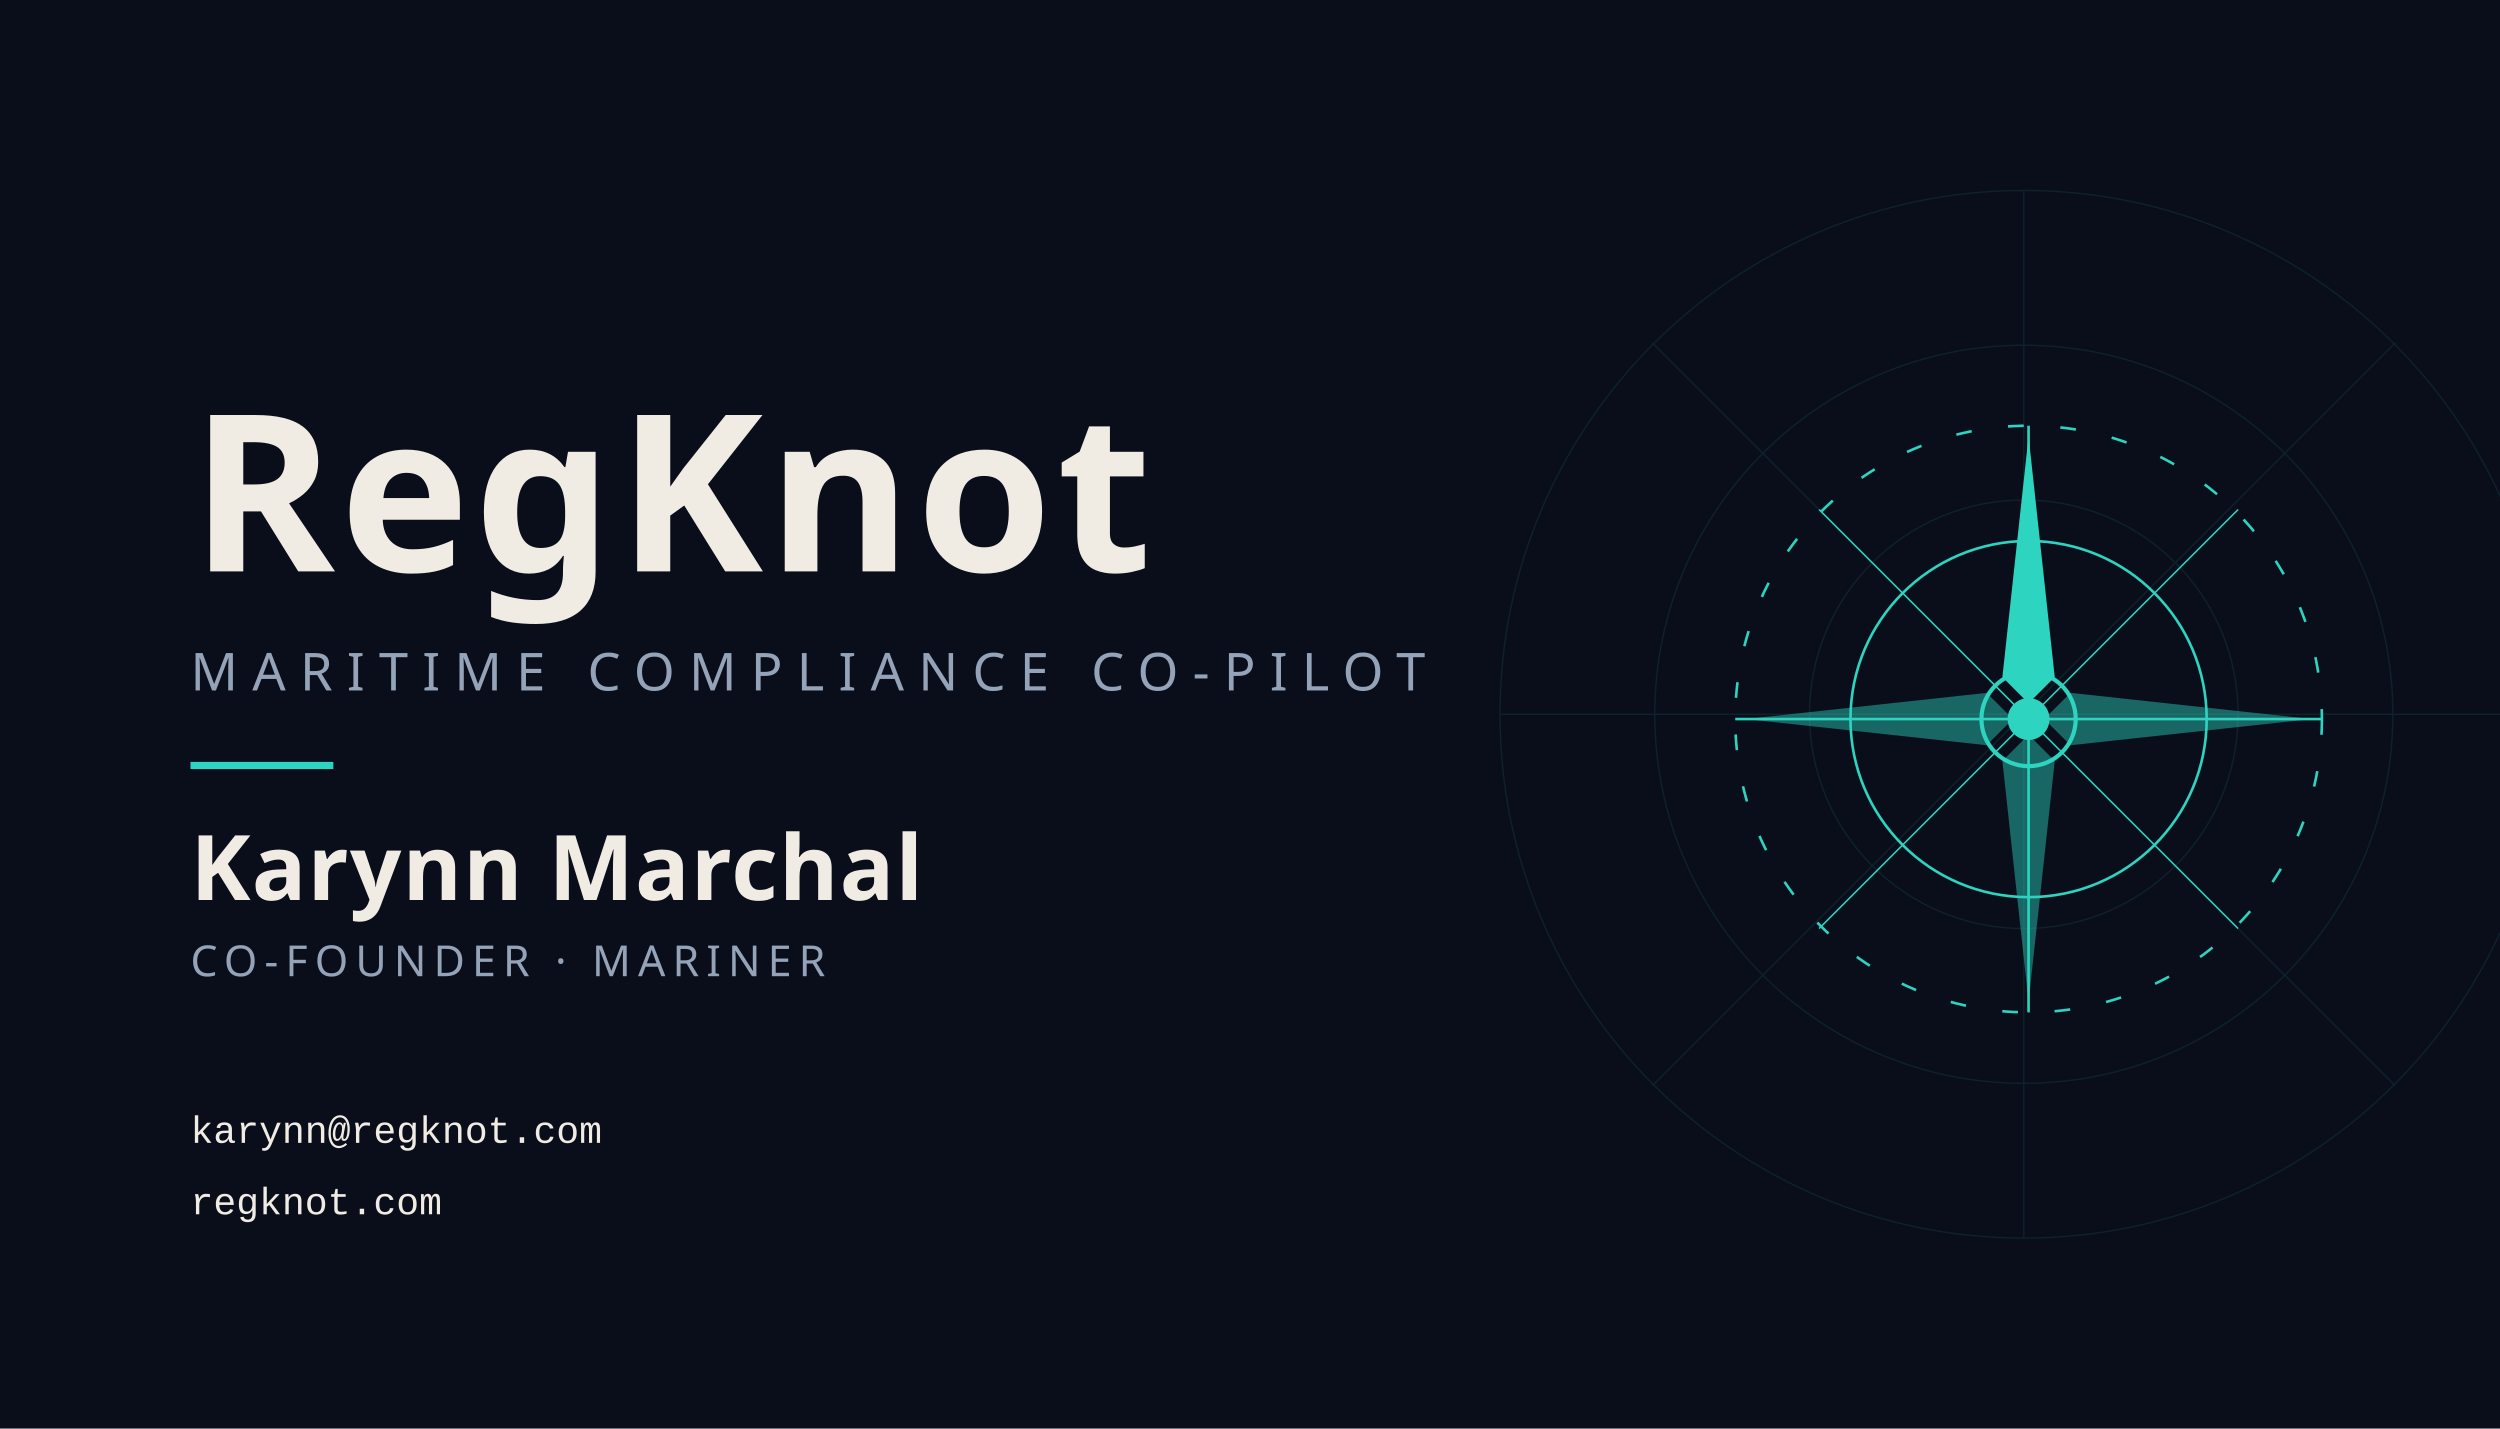
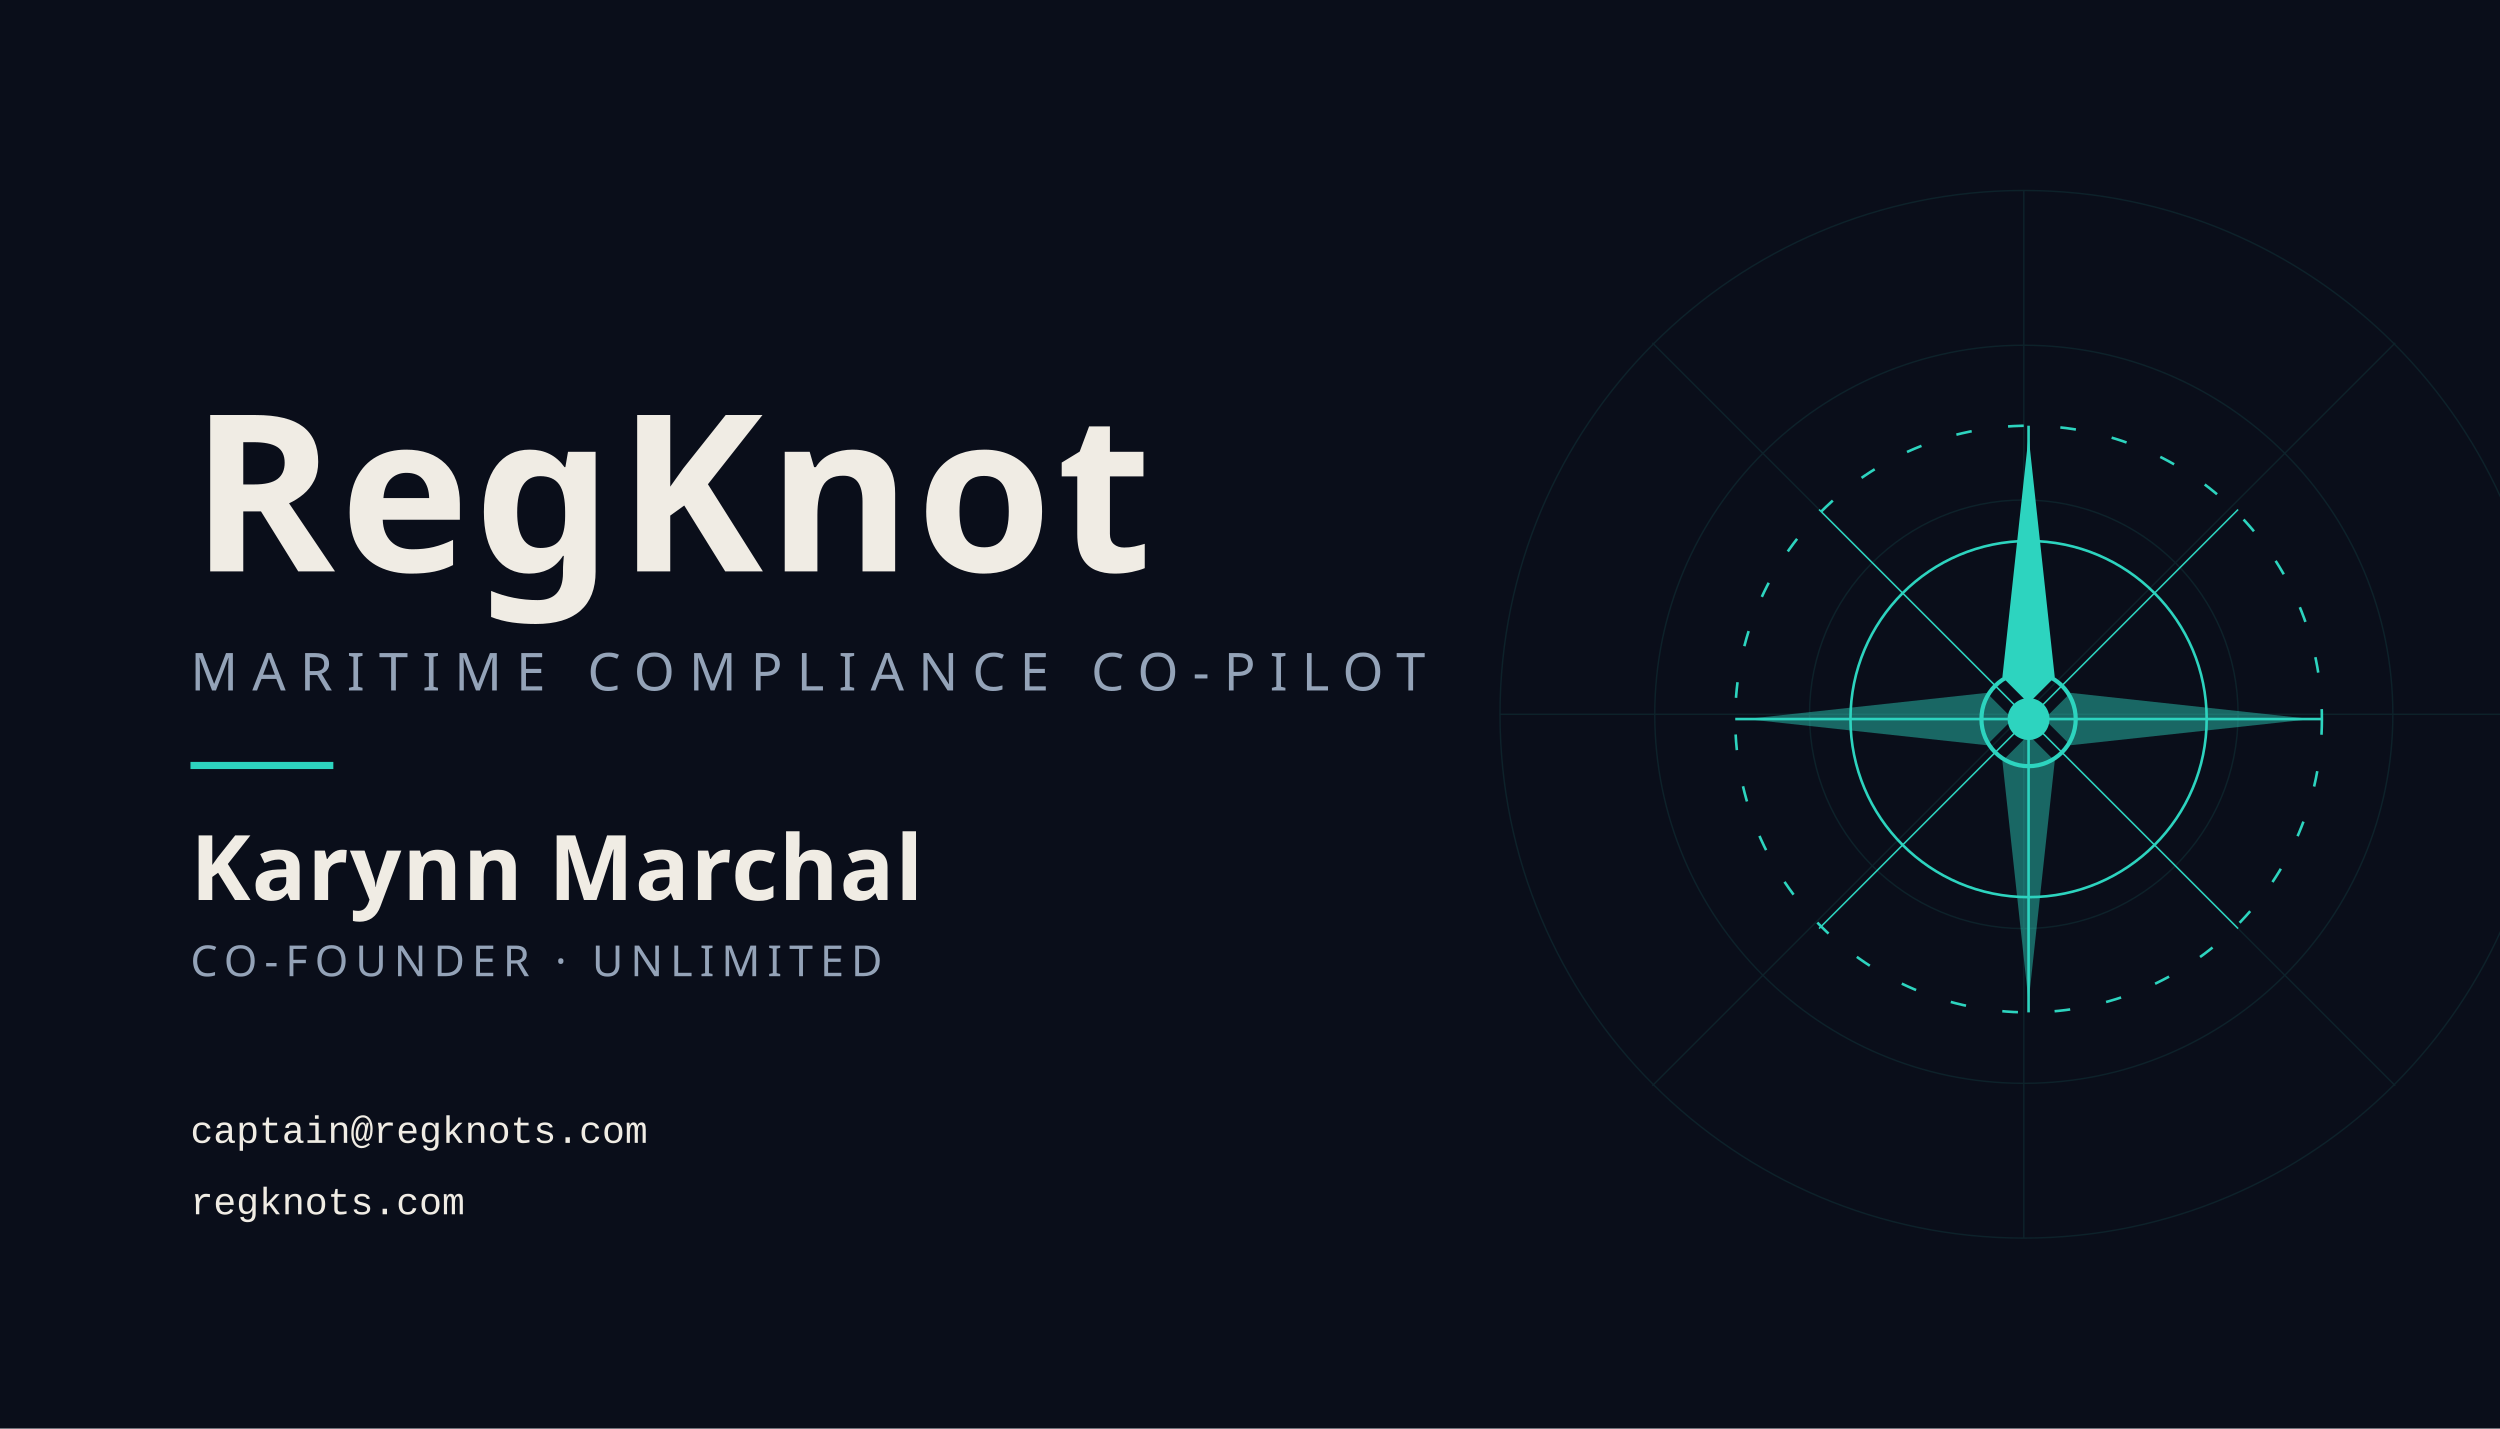
<svg xmlns="http://www.w3.org/2000/svg" viewBox="0 0 1050 600" width="1050" height="600">
  <rect width="1050" height="600" fill="#0a0e1a" />
  <g stroke="#2dd4bf" stroke-width="0.6" fill="none" opacity="0.10">
    <circle cx="850" cy="300" r="220" />
    <circle cx="850" cy="300" r="155" />
    <circle cx="850" cy="300" r="90" />
    <line x1="630" y1="300" x2="1070" y2="300" />
    <line x1="850" y1="80" x2="850" y2="520" />
    <line x1="694" y1="144" x2="1006" y2="456" />
    <line x1="694" y1="456" x2="1006" y2="144" />
  </g>
  <g transform="translate(720,170) scale(2.2)" stroke="#2dd4bf" fill="none">
    <circle cx="60" cy="60" r="56" stroke-width="0.5" stroke-dasharray="3 7" />
    <circle cx="60" cy="60" r="34" stroke-width="0.5" />
    <line x1="60" y1="4" x2="60" y2="116" stroke-width="0.5" />
    <line x1="4" y1="60" x2="116" y2="60" stroke-width="0.5" />
    <line x1="20" y1="20" x2="100" y2="100" stroke-width="0.3" />
    <line x1="100" y1="20" x2="20" y2="100" stroke-width="0.3" />
    <path d="M60 6 L65 52 L60 57 L55 52 Z" fill="#2dd4bf" stroke="none" />
    <path d="M60 114 L65 68 L60 63 L55 68 Z" fill="#2dd4bf" fill-opacity="0.45" stroke="none" />
    <path d="M114 60 L68 65 L63 60 L68 55 Z" fill="#2dd4bf" fill-opacity="0.45" stroke="none" />
    <path d="M6 60 L52 65 L57 60 L52 55 Z" fill="#2dd4bf" fill-opacity="0.45" stroke="none" />
    <circle cx="60" cy="60" r="4" fill="#2dd4bf" stroke="none" />
    <circle cx="60" cy="60" r="9" stroke-width="0.8" />
  </g>
  <g font-family="'Barlow Condensed', 'Barlow Semi Condensed', 'Oswald', 'Arial Narrow', Impact, sans-serif">
    <text x="80" y="240" font-size="92" font-weight="800" letter-spacing="2" fill="#f0ece4">RegKnot</text>
    <text x="80" y="290" font-size="22" font-weight="500" letter-spacing="6" fill="#94a3b8" text-transform="uppercase">MARITIME COMPLIANCE CO-PILOT</text>
  </g>
  <rect x="80" y="320" width="60" height="3" fill="#2dd4bf" />
  <g font-family="'Barlow Condensed', 'Oswald', 'Arial Narrow', Impact, sans-serif">
    <text x="80" y="378" font-size="38" font-weight="700" fill="#f0ece4" letter-spacing="0.5">Karynn Marchal</text>
-     <text x="80" y="410" font-size="18" font-weight="500" fill="#94a3b8" letter-spacing="3">CO-FOUNDER · MARINER</text>
+     <text x="80" y="410" font-size="18" font-weight="500" fill="#94a3b8" letter-spacing="3">CO-FOUNDER · UNLIMITED</text>
  </g>
  <g font-family="'IBM Plex Mono', 'Courier New', monospace" font-size="16" fill="#f0ece4">
-     <text x="80" y="480">karynn@regknot.com</text>
-     <text x="80" y="510">regknot.com</text>
+     <text x="80" y="480">captain@regknots.com</text>
+     <text x="80" y="510">regknots.com</text>
  </g>
</svg>
